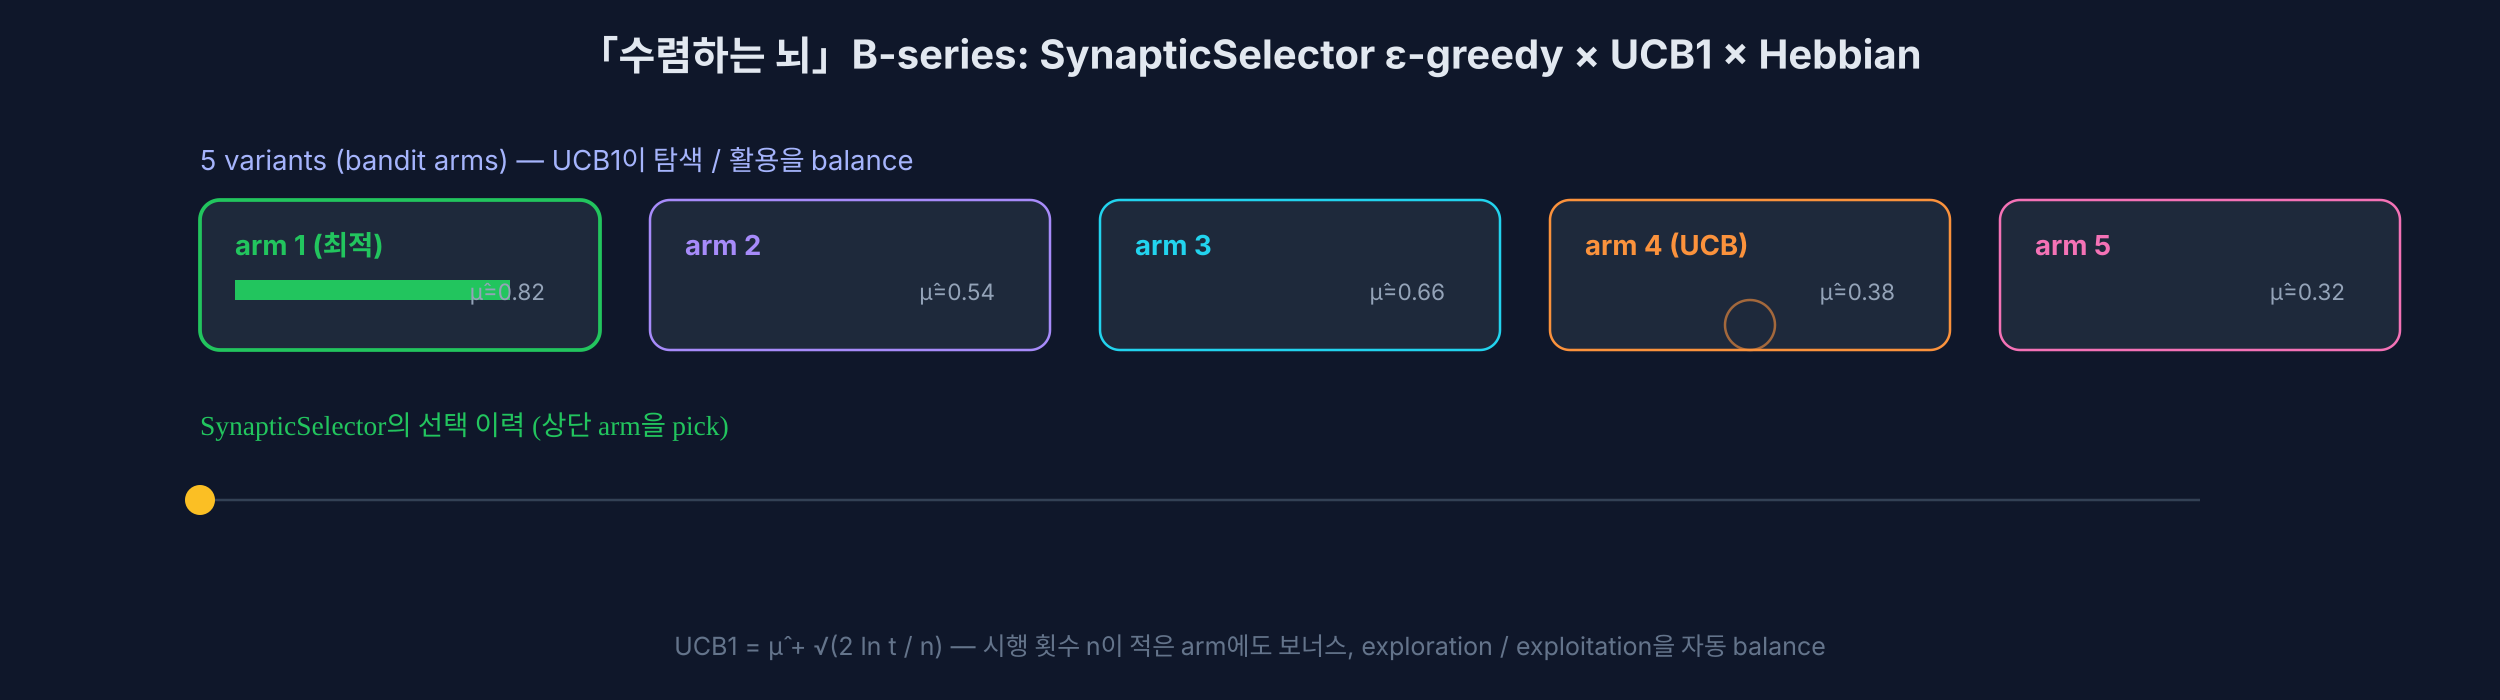
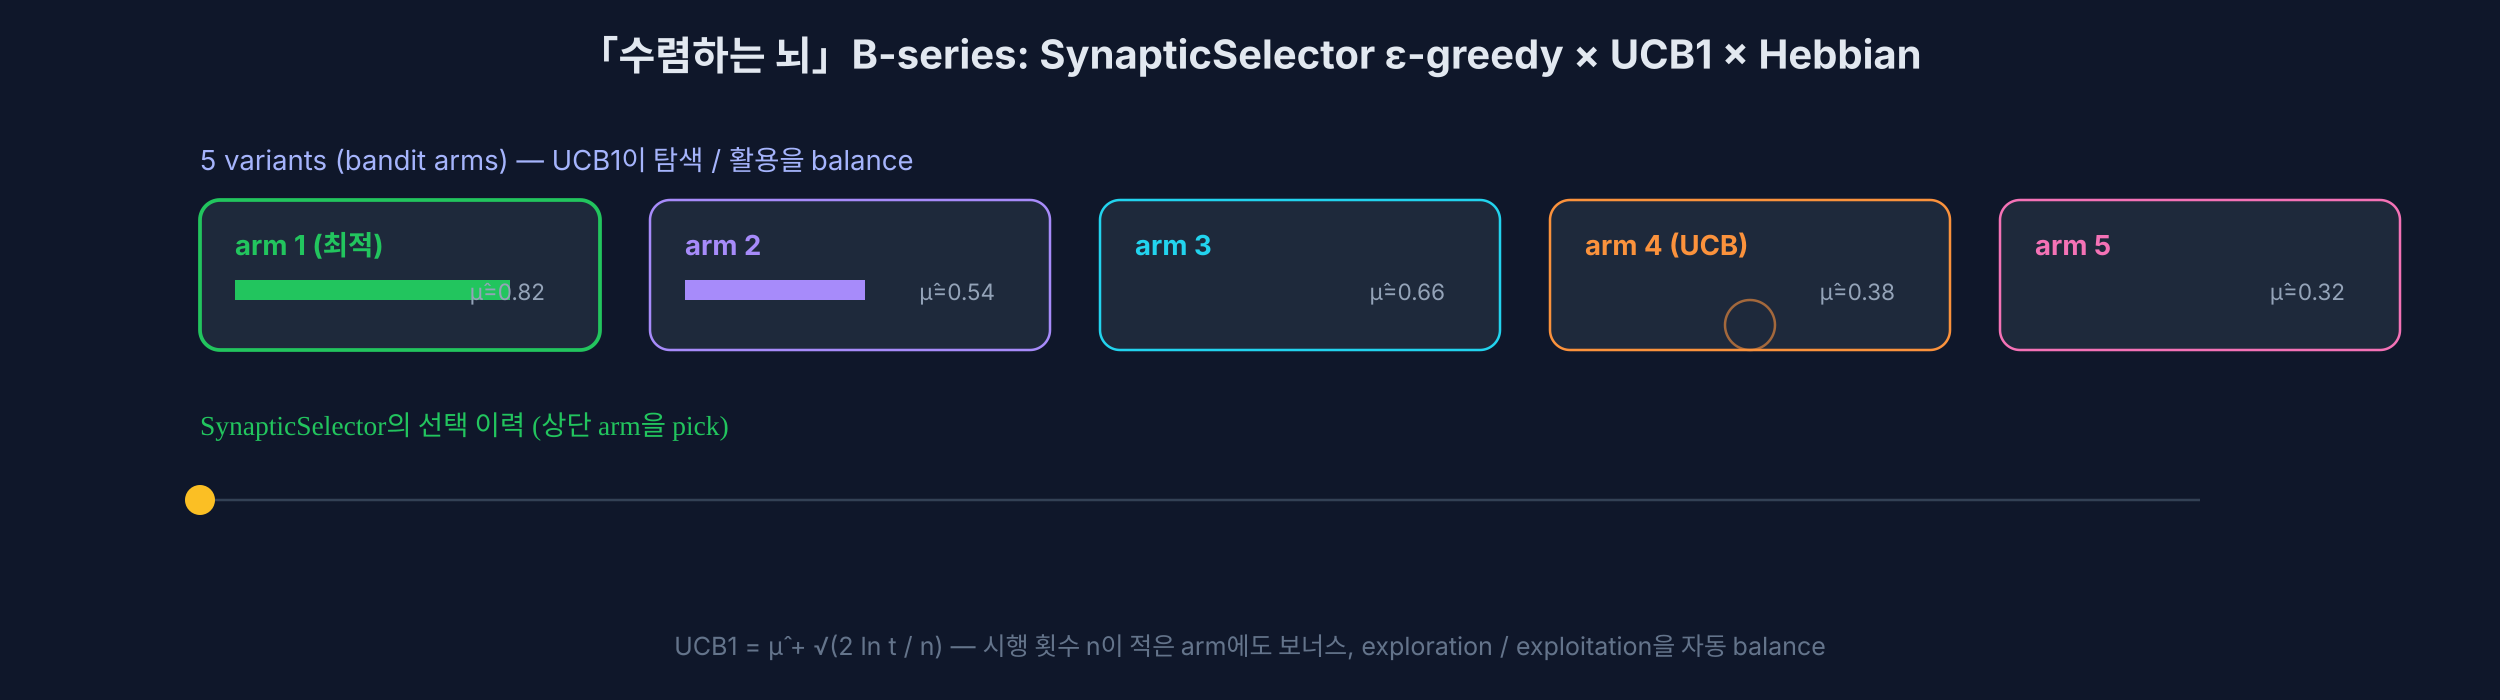
<svg xmlns="http://www.w3.org/2000/svg" viewBox="0 0 1000 280" role="img" aria-label="#24-04 theme: B-series 수렴형 최적화 ε-greedy bandit + UCB1" style="width:100%;height:auto;max-width:1200px">
  <rect width="1000" height="280" fill="#0f172a" />
  <text x="500" y="28" font-family="-apple-system,sans-serif" font-size="16" font-weight="700" fill="#e2e8f0" text-anchor="middle">「수렴하는 뇌」B-series: SynapticSelector ε-greedy × UCB1 × Hebbian</text>
  <g transform="translate(80, 80)" font-family="-apple-system,sans-serif">
    <text x="0" y="-12" font-size="11" fill="#a5b4fc">5 variants (bandit arms) — UCB1이 탐색 / 활용을 balance</text>
    <g>
      <g transform="translate(0, 0)">
        <rect width="160" height="60" rx="8" fill="#1e293b" stroke="#22c55e" stroke-width="1.5" />
        <text x="14" y="22" font-size="11" fill="#22c55e" font-weight="700">arm 1 (최적)</text>
        <rect x="14" y="32" width="110" height="8" fill="#22c55e">
          <animate attributeName="width" values="0;110;110" keyTimes="0;0.5;1" dur="3s" repeatCount="indefinite" />
        </rect>
        <text x="138" y="40" font-size="9" fill="#94a3b8" text-anchor="end">μ̂=0.82</text>
      </g>
      <g transform="translate(180, 0)">
        <rect width="160" height="60" rx="8" fill="#1e293b" stroke="#a78bfa" />
        <text x="14" y="22" font-size="11" fill="#a78bfa" font-weight="700">arm 2</text>
-         <rect x="14" y="32" width="0" height="8" fill="#a78bfa">
+         <rect x="14" y="32" width="72" height="8" fill="#a78bfa">
          <animate attributeName="width" values="0;72;72" keyTimes="0;0.5;1" dur="3s" begin="0.4s" repeatCount="indefinite" />
        </rect>
        <text x="138" y="40" font-size="9" fill="#94a3b8" text-anchor="end">μ̂=0.54</text>
      </g>
      <g transform="translate(360, 0)">
        <rect width="160" height="60" rx="8" fill="#1e293b" stroke="#22d3ee" />
        <text x="14" y="22" font-size="11" fill="#22d3ee" font-weight="700">arm 3</text>
        <rect x="14" y="32" width="0" height="8" fill="#22d3ee">
          <animate attributeName="width" values="0;88;88" keyTimes="0;0.5;1" dur="3s" begin="0.8s" repeatCount="indefinite" />
        </rect>
        <text x="138" y="40" font-size="9" fill="#94a3b8" text-anchor="end">μ̂=0.66</text>
      </g>
      <g transform="translate(540, 0)">
        <rect width="160" height="60" rx="8" fill="#1e293b" stroke="#fb923c" />
        <text x="14" y="22" font-size="11" fill="#fb923c" font-weight="700">arm 4 (UCB)</text>
        <rect x="14" y="32" width="0" height="8" fill="#fb923c">
          <animate attributeName="width" values="0;50;50" keyTimes="0;0.5;1" dur="3s" begin="1.2s" repeatCount="indefinite" />
        </rect>
        <text x="138" y="40" font-size="9" fill="#94a3b8" text-anchor="end">μ̂=0.38</text>
        <circle cx="80" cy="50" r="10" fill="none" stroke="#fb923c" stroke-width="1" opacity="0.6">
          <animate attributeName="r" values="6;14;6" dur="2s" repeatCount="indefinite" />
          <animate attributeName="opacity" values="0.6;0;0.6" dur="2s" repeatCount="indefinite" />
        </circle>
      </g>
      <g transform="translate(720, 0)">
        <rect width="160" height="60" rx="8" fill="#1e293b" stroke="#f472b6" />
        <text x="14" y="22" font-size="11" fill="#f472b6" font-weight="700">arm 5</text>
        <rect x="14" y="32" width="0" height="8" fill="#f472b6">
          <animate attributeName="width" values="0;42;42" keyTimes="0;0.5;1" dur="3s" begin="1.6s" repeatCount="indefinite" />
        </rect>
        <text x="138" y="40" font-size="9" fill="#94a3b8" text-anchor="end">μ̂=0.32</text>
      </g>
    </g>
  </g>
  <g transform="translate(80, 180)">
    <text x="0" y="-6" font-size="11" fill="#22c55e">SynapticSelector의 선택 이력 (상단 arm을 pick)</text>
    <g>
      <line x1="0" y1="20" x2="800" y2="20" stroke="#334155" />
      <circle cy="20" r="6" fill="#fbbf24">
        <animate attributeName="cx" values="40;220;400;580;760;40" dur="6s" repeatCount="indefinite" />
      </circle>
    </g>
  </g>
  <text x="500" y="262" font-family="-apple-system,sans-serif" font-size="10" fill="#64748b" text-anchor="middle">UCB1 = μ̂ + √(2 ln t / n) — 시행 횟수 n이 적은 arm에도 보너스, exploration / exploitation을 자동 balance</text>
</svg>
